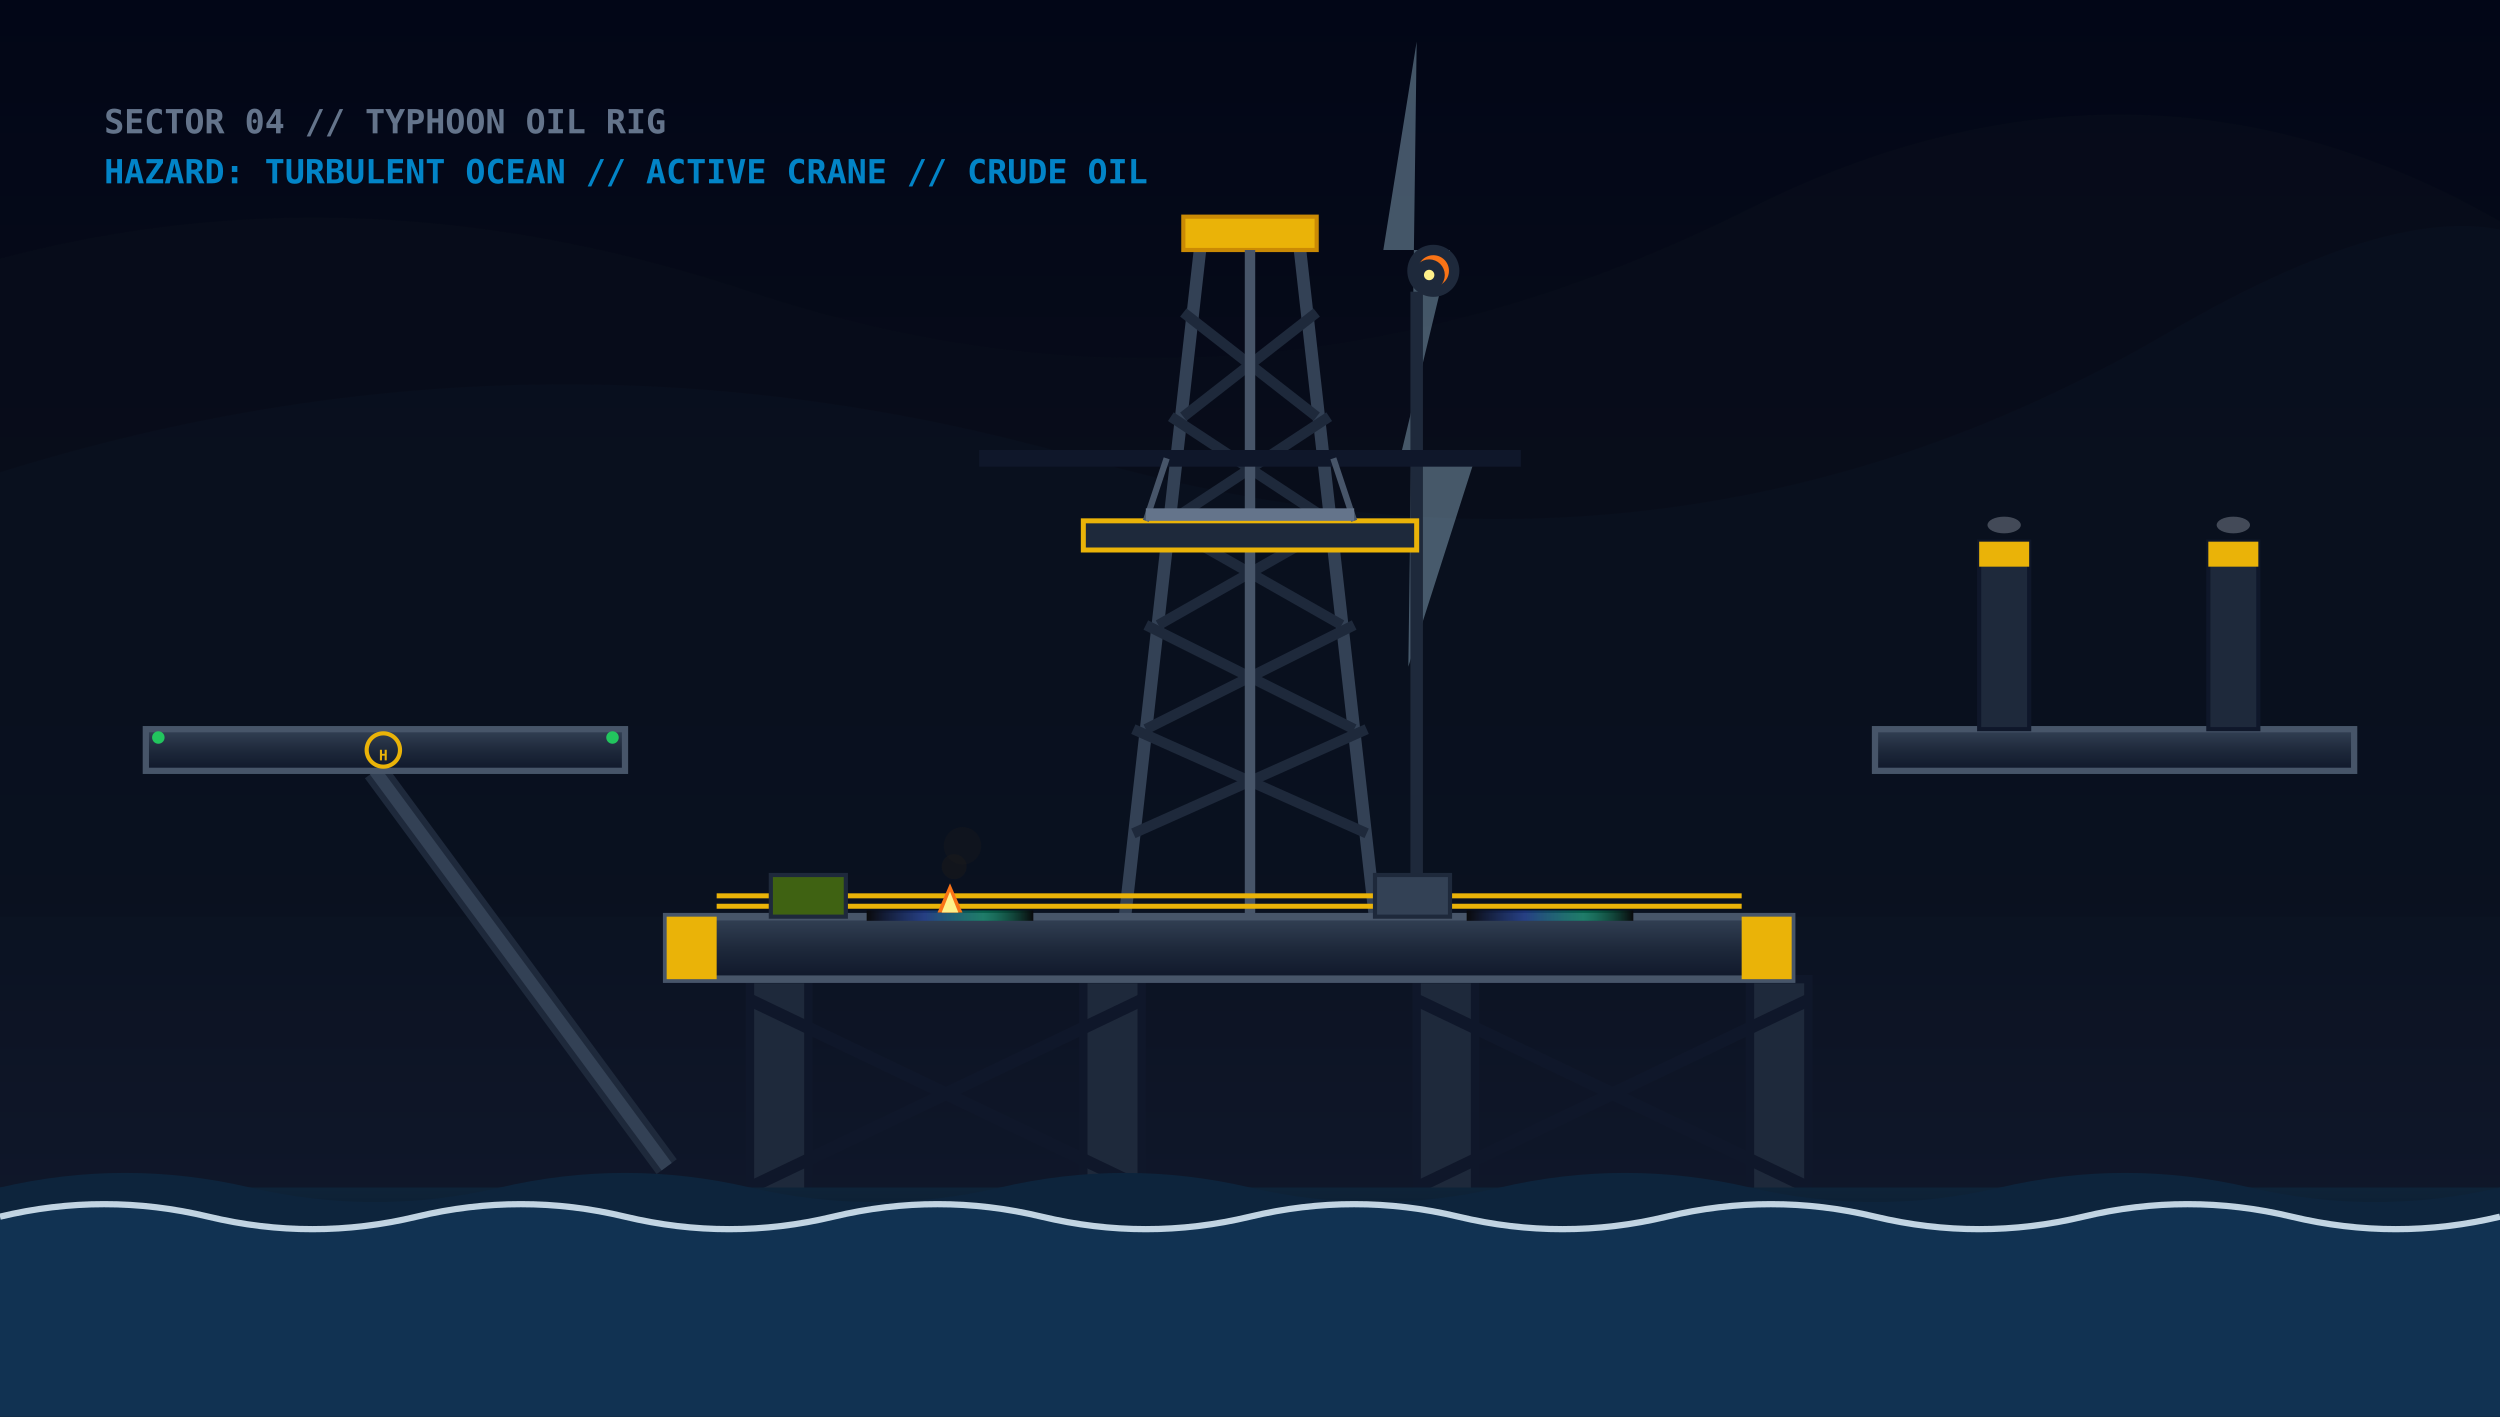
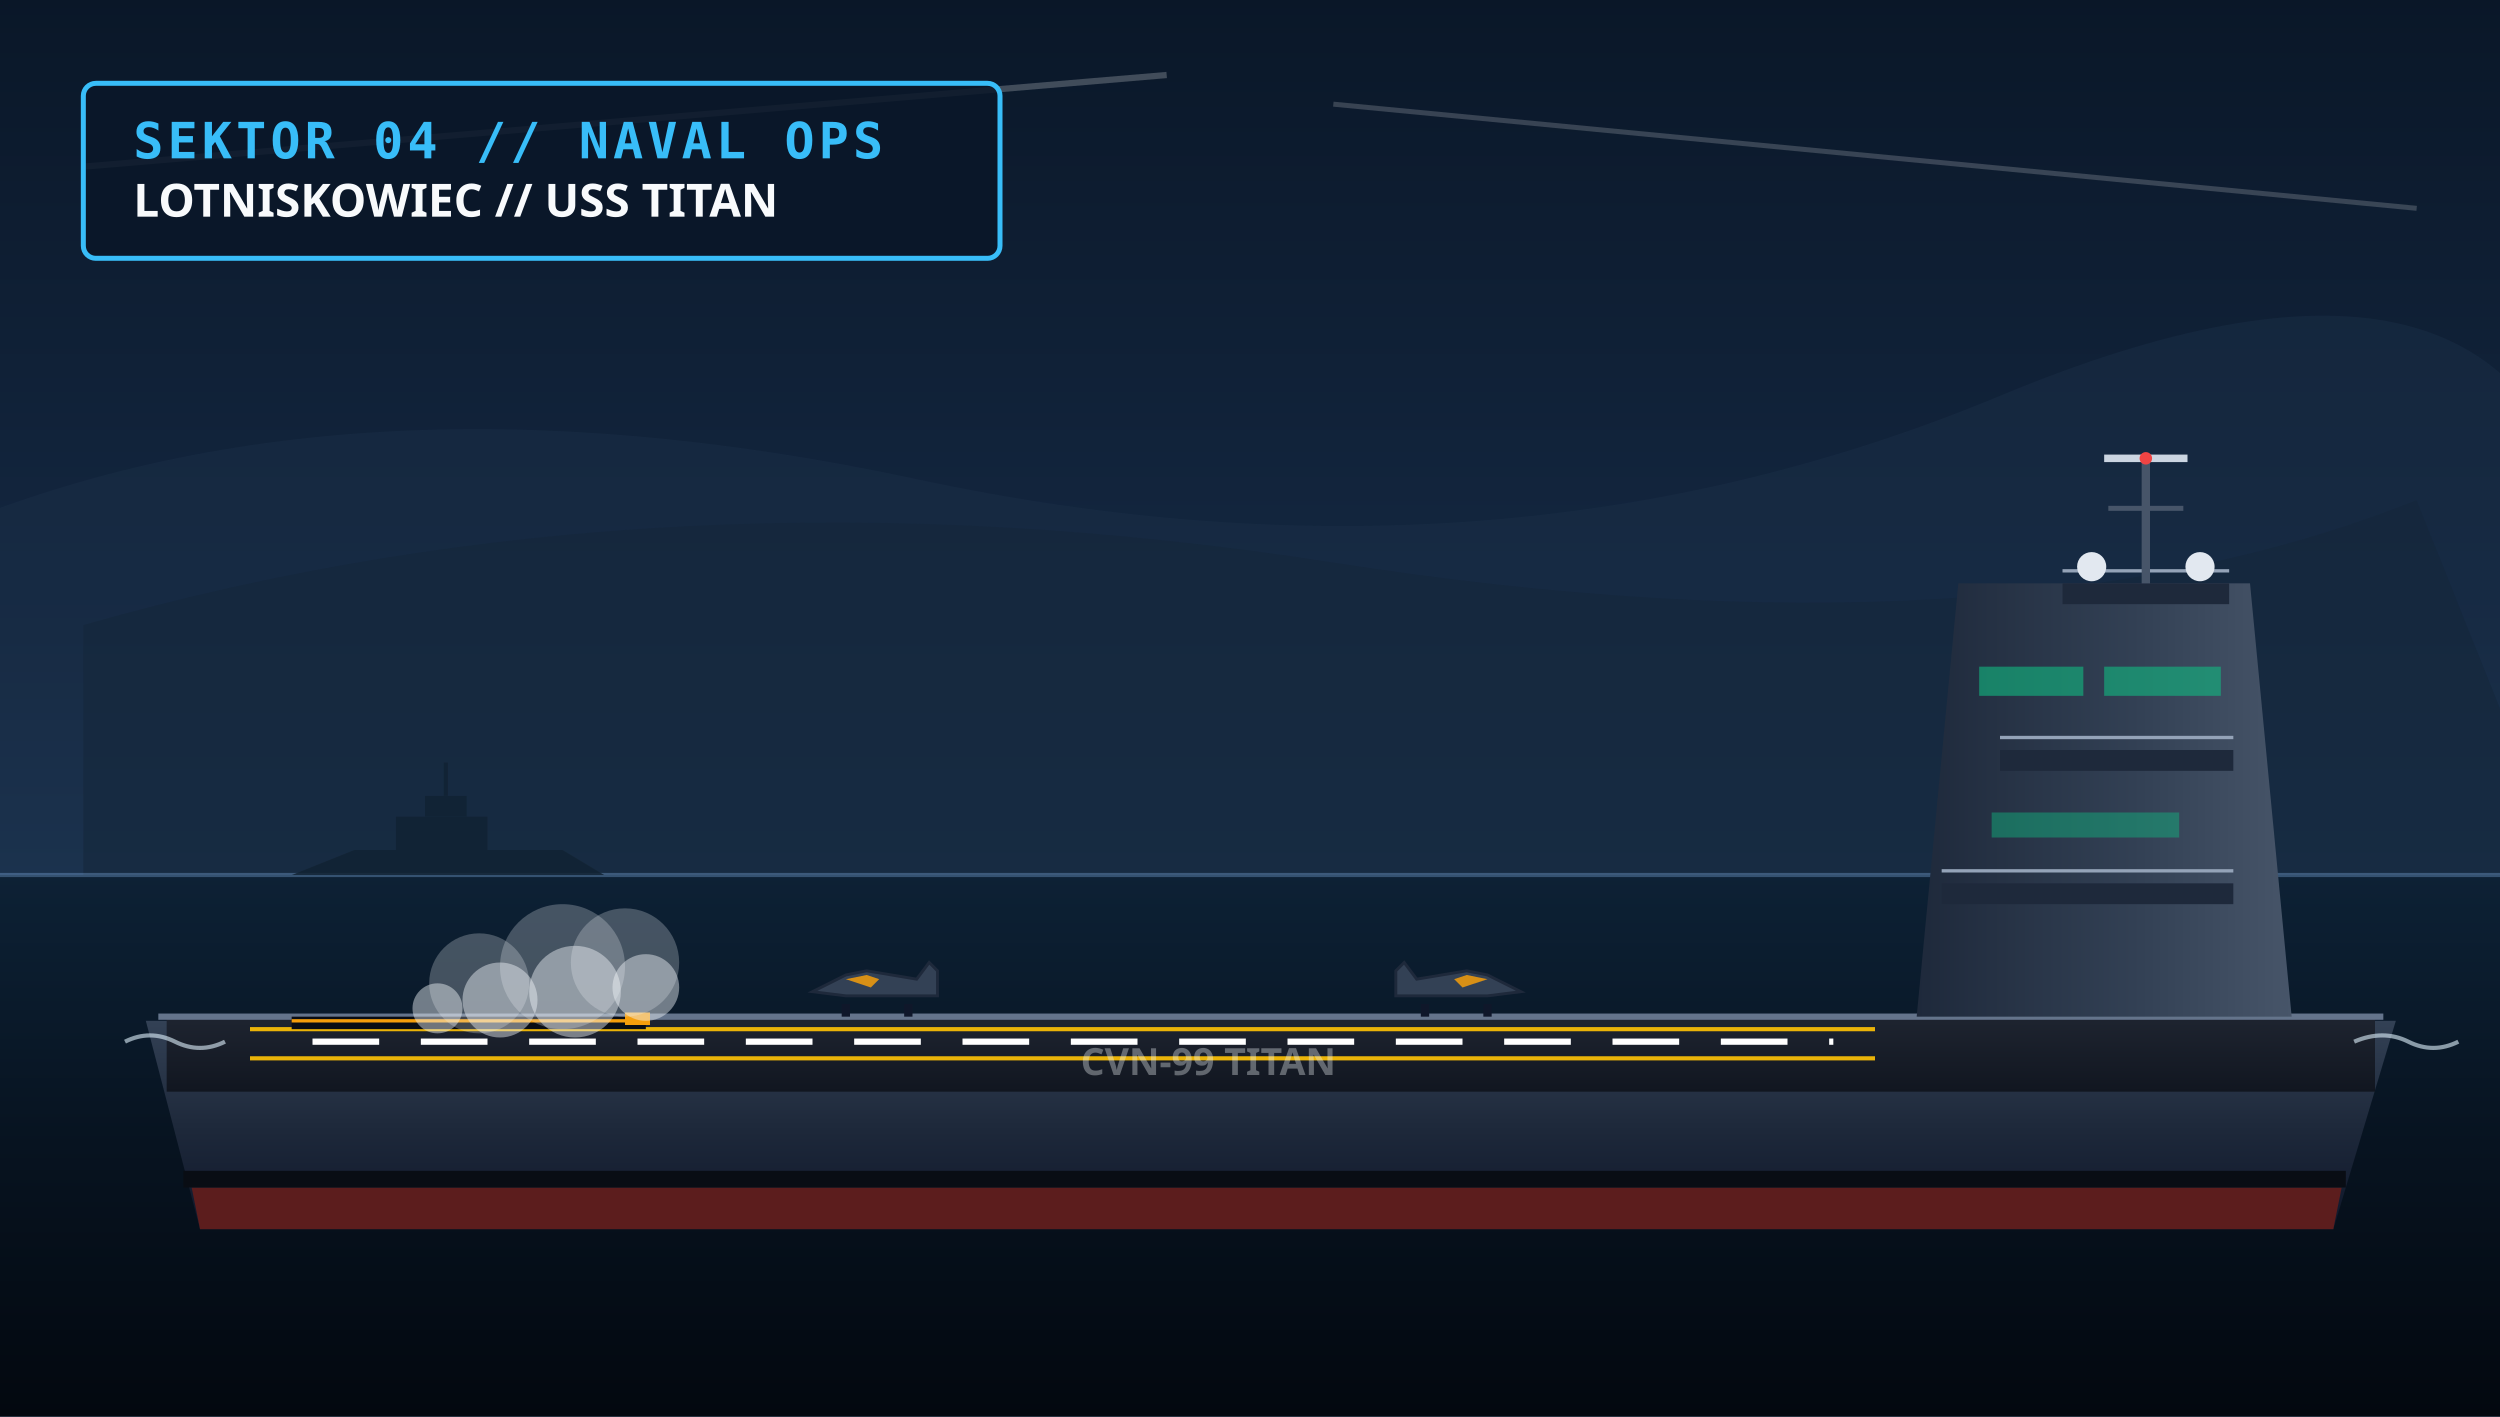
<svg xmlns="http://www.w3.org/2000/svg" viewBox="0 0 600 340" width="100%" height="100%">
  <defs>
-     <linearGradient id="typhoonSkyGrad" x1="0%" y1="0%" x2="0%" y2="100%">
-       <stop offset="0%" stop-color="#020617" />
-       <stop offset="45%" stop-color="#090e1a" />
-       <stop offset="85%" stop-color="#0f172a" />
-       <stop offset="100%" stop-color="#080d1a" />
+     <linearGradient id="navalSkyGrad" x1="0%" y1="0%" x2="0%" y2="100%">
+       <stop offset="0%" stop-color="#0a1728" />
+       <stop offset="45%" stop-color="#142842" />
+       <stop offset="80%" stop-color="#234366" />
+       <stop offset="100%" stop-color="#3b5d82" />
    </linearGradient>
-     <linearGradient id="oceanGrad" x1="0%" y1="0%" x2="0%" y2="100%">
-       <stop offset="0%" stop-color="#0e2338" />
-       <stop offset="35%" stop-color="#0a1726" />
-       <stop offset="100%" stop-color="#02060d" />
+     <linearGradient id="navalOceanGrad" x1="0%" y1="0%" x2="0%" y2="100%">
+       <stop offset="0%" stop-color="#0d2135" />
+       <stop offset="50%" stop-color="#071320" />
+       <stop offset="100%" stop-color="#03080f" />
    </linearGradient>
-     <linearGradient id="steelTrussGrad" x1="0%" y1="0%" x2="0%" y2="100%">
+     <linearGradient id="carrierHullGrad" x1="0%" y1="0%" x2="0%" y2="100%">
      <stop offset="0%" stop-color="#334155" />
      <stop offset="50%" stop-color="#1e293b" />
      <stop offset="100%" stop-color="#0f172a" />
    </linearGradient>
-     <linearGradient id="oilSheen" x1="0%" y1="0%" x2="100%" y2="0%">
-       <stop offset="0%" stop-color="#09090b" />
-       <stop offset="35%" stop-color="#1e3a8a" stop-opacity="0.8" />
-       <stop offset="70%" stop-color="#059669" stop-opacity="0.6" />
-       <stop offset="100%" stop-color="#09090b" />
+     <linearGradient id="flightDeckGrad" x1="0%" y1="0%" x2="0%" y2="100%">
+       <stop offset="0%" stop-color="#1e2430" />
+       <stop offset="100%" stop-color="#111620" />
+     </linearGradient>
+     <linearGradient id="bridgeGrad" x1="0%" y1="0%" x2="100%" y2="0%">
+       <stop offset="0%" stop-color="#1e293b" />
+       <stop offset="60%" stop-color="#334155" />
+       <stop offset="100%" stop-color="#475569" />
    </linearGradient>
  </defs>
-   <rect width="600" height="340" fill="url(#typhoonSkyGrad)" />
-   <path d="M-50,80 Q60,30 180,70 T420,50 T650,90 L650,220 L-50,220 Z" fill="#080e1a" opacity="0.6" />
-   <path d="M-20,120 Q120,70 260,110 T520,80 T630,130 L630,240 L-20,240 Z" fill="#0b1322" opacity="0.4" />
-   <polygon points="340,10 332,60 348,60 336,110 354,110 338,160" fill="#bae6fd" opacity="0.35" />
-   <g stroke="#1e293b" stroke-width="2.5" fill="none">
-     <line x1="270" y1="220" x2="288" y2="60" stroke="#334155" stroke-width="3" />
-     <line x1="330" y1="220" x2="312" y2="60" stroke="#334155" stroke-width="3" />
-     <line x1="272" y1="200" x2="328" y2="175" />
-     <line x1="328" y1="200" x2="272" y2="175" />
-     <line x1="275" y1="175" x2="325" y2="150" />
-     <line x1="325" y1="175" x2="275" y2="150" />
-     <line x1="278" y1="150" x2="322" y2="125" />
-     <line x1="322" y1="150" x2="278" y2="125" />
-     <line x1="281" y1="125" x2="319" y2="100" />
-     <line x1="319" y1="125" x2="281" y2="100" />
-     <line x1="284" y1="100" x2="316" y2="75" />
-     <line x1="316" y1="100" x2="284" y2="75" />
-     <rect x="284" y="52" width="32" height="8" fill="#eab308" stroke="#ca8a04" stroke-width="1" />
-     <line x1="300" y1="60" x2="300" y2="220" stroke="#475569" stroke-width="2.5" />
-     <line x1="340" y1="220" x2="340" y2="70" stroke="#1e293b" stroke-width="3" />
-     <circle cx="344" cy="65" r="5" fill="#f97316" />
-     <circle cx="343" cy="66" r="2.5" fill="#fef08a" />
+   <rect width="600" height="340" fill="url(#navalSkyGrad)" />
+   <line x1="20" y1="40" x2="280" y2="18" stroke="rgba(255,255,255,0.22)" stroke-width="1.5" />
+   <line x1="320" y1="25" x2="580" y2="50" stroke="rgba(255,255,255,0.18)" stroke-width="1.2" />
+   <path d="M-20,130 Q80,85 220,115 T480,95 T620,125 L620,220 L-20,220 Z" fill="#1b2f48" opacity="0.45" />
+   <path d="M20,150 Q160,110 320,135 T580,120 L620,220 L20,220 Z" fill="#14263b" opacity="0.6" />
+   <rect x="0" y="210" width="600" height="130" fill="url(#navalOceanGrad)" />
+   <line x1="0" y1="210" x2="600" y2="210" stroke="rgba(147,197,253,0.3)" stroke-width="1" />
+   <g fill="#112233" opacity="0.85">
+     <path d="M70,210 L85,204 L135,204 L145,210 Z" />
+     <rect x="95" y="196" width="22" height="8" />
+     <rect x="102" y="191" width="10" height="5" />
+     <line x1="107" y1="191" x2="107" y2="183" stroke="#112233" stroke-width="1" />
  </g>
-   <g>
-     <line x1="235" y1="110" x2="365" y2="110" stroke="#0f172a" stroke-width="4" />
-     <rect x="260" y="125" width="80" height="7" fill="#1e293b" stroke="#eab308" stroke-width="1.2" />
-     <line x1="280" y1="110" x2="275" y2="125" stroke="#475569" stroke-width="1.5" />
-     <line x1="320" y1="110" x2="325" y2="125" stroke="#475569" stroke-width="1.5" />
-     <rect x="275" y="122" width="50" height="3" fill="#64748b" />
+   <polygon points="35,245 48,295 560,295 575,245" fill="url(#carrierHullGrad)" />
+   <polygon points="46,285 48,295 560,295 562,285" fill="#5c1d1d" />
+   <rect x="44" y="281" width="519" height="4" fill="#090d14" />
+   <rect x="50" y="250" width="160" height="3" fill="#334155" />
+   <rect x="230" y="250" width="180" height="3" fill="#334155" />
+   <rect x="40" y="244" width="530" height="18" fill="url(#flightDeckGrad)" />
+   <line x1="38" y1="244" x2="572" y2="244" stroke="#64748b" stroke-width="1.5" />
+   <g stroke="#ffffff" stroke-width="1.5" stroke-dasharray="16,10">
+     <line x1="75" y1="250" x2="440" y2="250" />
  </g>
-   <g fill="#1e293b" stroke="#0f172a" stroke-width="2">
-     <line x1="90" y1="185" x2="160" y2="280" stroke="#1e293b" stroke-width="6" />
-     <line x1="90" y1="185" x2="160" y2="280" stroke="#334155" stroke-width="3" />
-     <rect x="180" y="235" width="14" height="60" />
-     <rect x="260" y="235" width="14" height="60" />
-     <rect x="340" y="235" width="14" height="60" />
-     <rect x="420" y="235" width="14" height="60" />
-     <line x1="180" y1="240" x2="274" y2="285" stroke="#0f172a" stroke-width="3" />
-     <line x1="274" y1="240" x2="180" y2="285" stroke="#0f172a" stroke-width="3" />
-     <line x1="340" y1="240" x2="434" y2="285" stroke="#0f172a" stroke-width="3" />
-     <line x1="434" y1="240" x2="340" y2="285" stroke="#0f172a" stroke-width="3" />
+   <line x1="60" y1="247" x2="450" y2="247" stroke="#eab308" stroke-width="1" />
+   <line x1="60" y1="254" x2="450" y2="254" stroke="#eab308" stroke-width="1" />
+   <rect x="70" y="244" width="85" height="3" fill="#090d14" />
+   <line x1="70" y1="245" x2="155" y2="245" stroke="#f59e0b" stroke-width="0.8" />
+   <rect x="150" y="243" width="6" height="3" fill="#f59e0b" />
+   <g fill="rgba(241, 245, 249, 0.45)">
+     <circle cx="105" cy="242" r="6" />
+     <circle cx="120" cy="240" r="9" />
+     <circle cx="138" cy="238" r="11" />
+     <circle cx="155" cy="237" r="8" />
  </g>
-   <g>
-     <rect x="35" y="175" width="115" height="10" fill="url(#steelTrussGrad)" stroke="#475569" stroke-width="1.5" />
-     <circle cx="92" cy="180" r="4" fill="none" stroke="#eab308" stroke-width="1" />
-     <text x="92" y="181.5" font-family="monospace" font-size="3.5" font-weight="bold" fill="#eab308" text-anchor="middle" dominant-baseline="middle">H</text>
-     <circle cx="38" cy="177" r="1.5" fill="#22c55e" />
-     <circle cx="147" cy="177" r="1.5" fill="#22c55e" />
+   <g fill="rgba(241, 245, 249, 0.25)">
+     <circle cx="115" cy="236" r="12" />
+     <circle cx="135" cy="232" r="15" />
+     <circle cx="150" cy="231" r="13" />
  </g>
-   <g>
-     <rect x="160" y="220" width="270" height="15" fill="url(#steelTrussGrad)" stroke="#475569" stroke-width="1.8" />
-     <rect x="160" y="220" width="12" height="15" fill="#eab308" />
-     <rect x="418" y="220" width="12" height="15" fill="#eab308" />
-     <line x1="172" y1="215" x2="418" y2="215" stroke="#eab308" stroke-width="1.2" />
-     <line x1="172" y1="217.5" x2="418" y2="217.5" stroke="#eab308" stroke-width="1.2" />
-     <rect x="185" y="210" width="18" height="10" fill="#3f6212" stroke="#1e293b" stroke-width="1" />
-     <rect x="330" y="210" width="18" height="10" fill="#334155" stroke="#1e293b" stroke-width="1" />
-     <rect x="208" y="218.5" width="40" height="2.5" fill="url(#oilSheen)" />
-     <rect x="352" y="218.5" width="40" height="2.5" fill="url(#oilSheen)" />
-     <polygon points="225,219 228,212 231,219" fill="#f97316" />
-     <polygon points="226,219 228,214 230,219" fill="#fef08a" />
-     <circle cx="229" cy="208" r="3" fill="#18181b" opacity="0.6" />
-     <circle cx="231" cy="203" r="4.5" fill="#18181b" opacity="0.4" />
+   <text x="290" y="258" fill="rgba(241,245,249,0.35)" font-family="sans-serif" font-weight="900" font-size="9" text-anchor="middle">CVN-99 TITAN</text>
+   <g transform="translate(210, 244)">
+     <rect x="-8" y="-3" width="2" height="3" fill="#0f172a" />
+     <rect x="7" y="-3" width="2" height="3" fill="#0f172a" />
+     <path d="M-15,-6 L-7,-10 L-2,-11 L10,-9 L13,-13 L15,-11 L15,-5 L-7,-5 Z" fill="#334155" stroke="#1e293b" stroke-width="0.7" />
+     <path d="M-7,-9 L-2,-10 L1,-9 L-1,-7 Z" fill="#f59e0b" opacity="0.85" />
  </g>
-   <g>
-     <rect x="450" y="175" width="115" height="10" fill="url(#steelTrussGrad)" stroke="#475569" stroke-width="1.5" />
-     <rect x="475" y="130" width="12" height="45" fill="#1e293b" stroke="#0f172a" stroke-width="1" />
-     <rect x="475" y="130" width="12" height="6" fill="#eab308" />
-     <rect x="530" y="130" width="12" height="45" fill="#1e293b" stroke="#0f172a" stroke-width="1" />
-     <rect x="530" y="130" width="12" height="6" fill="#eab308" />
-     <ellipse cx="481" cy="126" rx="4" ry="2" fill="#cbd5e1" opacity="0.3" />
-     <ellipse cx="536" cy="126" rx="4" ry="2" fill="#cbd5e1" opacity="0.3" />
+   <g transform="translate(350, 244) scale(-1, 1)">
+     <rect x="-8" y="-3" width="2" height="3" fill="#0f172a" />
+     <rect x="7" y="-3" width="2" height="3" fill="#0f172a" />
+     <path d="M-15,-6 L-7,-10 L-2,-11 L10,-9 L13,-13 L15,-11 L15,-5 L-7,-5 Z" fill="#334155" stroke="#1e293b" stroke-width="0.7" />
+     <path d="M-7,-9 L-2,-10 L1,-9 L-1,-7 Z" fill="#f59e0b" opacity="0.85" />
  </g>
-   <rect x="0" y="285" width="600" height="55" fill="url(#oceanGrad)" />
-   <path d="M0,285 Q30,278 60,285 T120,285 T180,285 T240,285 T300,285 T360,285 T420,285 T480,285 T540,285 T600,285 L600,340 L0,340 Z" fill="#0d243c" />
-   <path d="M0,292 Q25,286 50,292 T100,292 T150,292 T200,292 T250,292 T300,292 T350,292 T400,292 T450,292 T500,292 T550,292 T600,292 L600,340 L0,340 Z" fill="#113252" />
-   <path d="M0,292 Q25,286 50,292 T100,292 T150,292 T200,292 T250,292 T300,292 T350,292 T400,292 T450,292 T500,292 T550,292 T600,292" fill="none" stroke="#e0f2fe" stroke-width="1.5" opacity="0.85" />
-   <g font-family="monospace" font-size="8" font-weight="bold" fill="#64748b">
-     <text x="25" y="32">SECTOR 04 // TYPHOON OIL RIG</text>
-     <text x="25" y="44" fill="#0284c7">HAZARD: TURBULENT OCEAN // ACTIVE CRANE // CRUDE OIL</text>
-   </g>
+   <polygon points="460,244 470,140 540,140 550,244" fill="url(#bridgeGrad)" />
+   <rect x="475" y="160" width="25" height="7" fill="#10b981" opacity="0.6" />
+   <rect x="505" y="160" width="28" height="7" fill="#10b981" opacity="0.6" />
+   <rect x="478" y="195" width="45" height="6" fill="#10b981" opacity="0.45" />
+   <rect x="466" y="212" width="70" height="5" fill="#1e293b" />
+   <line x1="466" y1="209" x2="536" y2="209" stroke="#94a3b8" stroke-width="0.8" />
+   <rect x="480" y="180" width="56" height="5" fill="#1e293b" />
+   <line x1="480" y1="177" x2="536" y2="177" stroke="#94a3b8" stroke-width="0.8" />
+   <rect x="495" y="140" width="40" height="5" fill="#1e293b" />
+   <line x1="495" y1="137" x2="535" y2="137" stroke="#94a3b8" stroke-width="0.8" />
+   <line x1="515" y1="140" x2="515" y2="110" stroke="#475569" stroke-width="2" />
+   <line x1="506" y1="122" x2="524" y2="122" stroke="#475569" stroke-width="1.2" />
+   <line x1="505" y1="110" x2="525" y2="110" stroke="#cbd5e1" stroke-width="1.8" />
+   <circle cx="515" cy="110" r="1.5" fill="#ef4444" />
+   <circle cx="502" cy="136" r="3.5" fill="#e2e8f0" />
+   <circle cx="528" cy="136" r="3.5" fill="#e2e8f0" />
+   <path d="M30,250 Q36,247 42,250 T54,250" fill="none" stroke="rgba(224,242,254,0.6)" stroke-width="1" />
+   <path d="M565,250 Q572,247 578,250 T590,250" fill="none" stroke="rgba(224,242,254,0.6)" stroke-width="1" />
+   <rect x="20" y="20" width="220" height="42" fill="rgba(10, 23, 40, 0.85)" stroke="#38bdf8" stroke-width="1.2" rx="3" />
+   <text x="32" y="38" fill="#38bdf8" font-family="monospace" font-weight="900" font-size="12" letter-spacing="1">SEKTOR 04 // NAVAL OPS</text>
+   <text x="32" y="52" fill="#f8fafc" font-family="sans-serif" font-weight="900" font-size="11">LOTNISKOWIEC // USS TITAN</text>
</svg>
